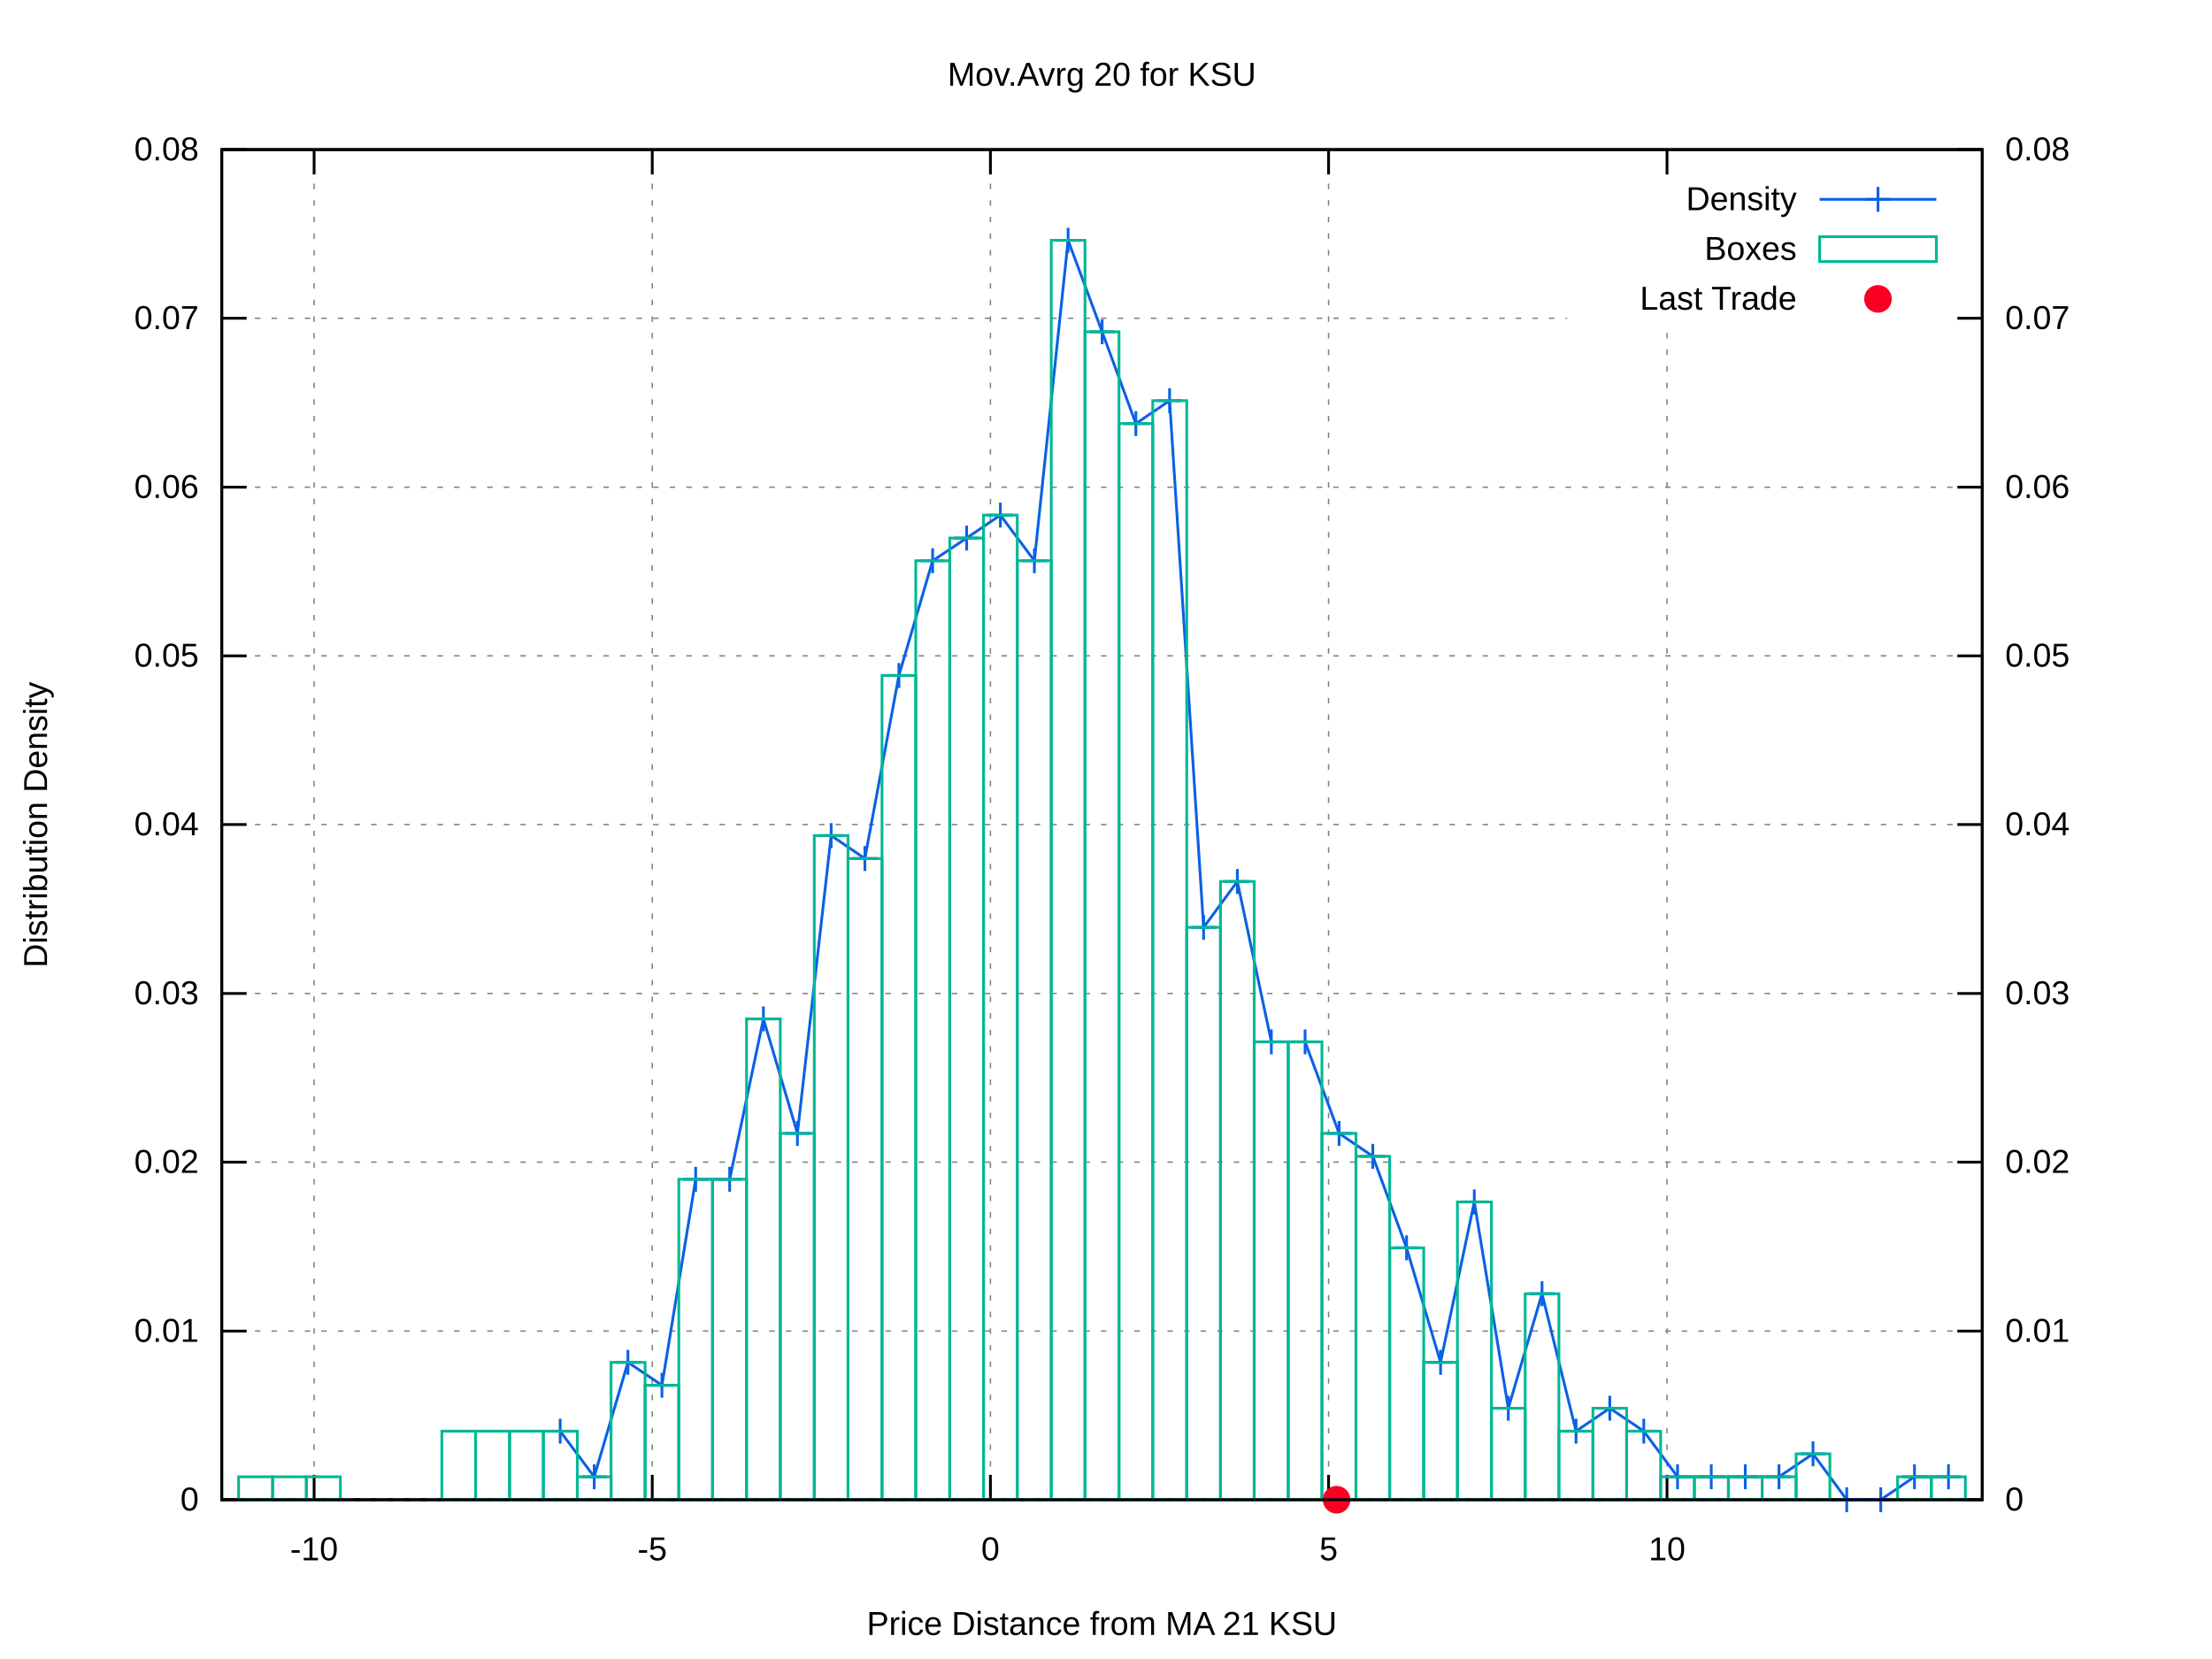
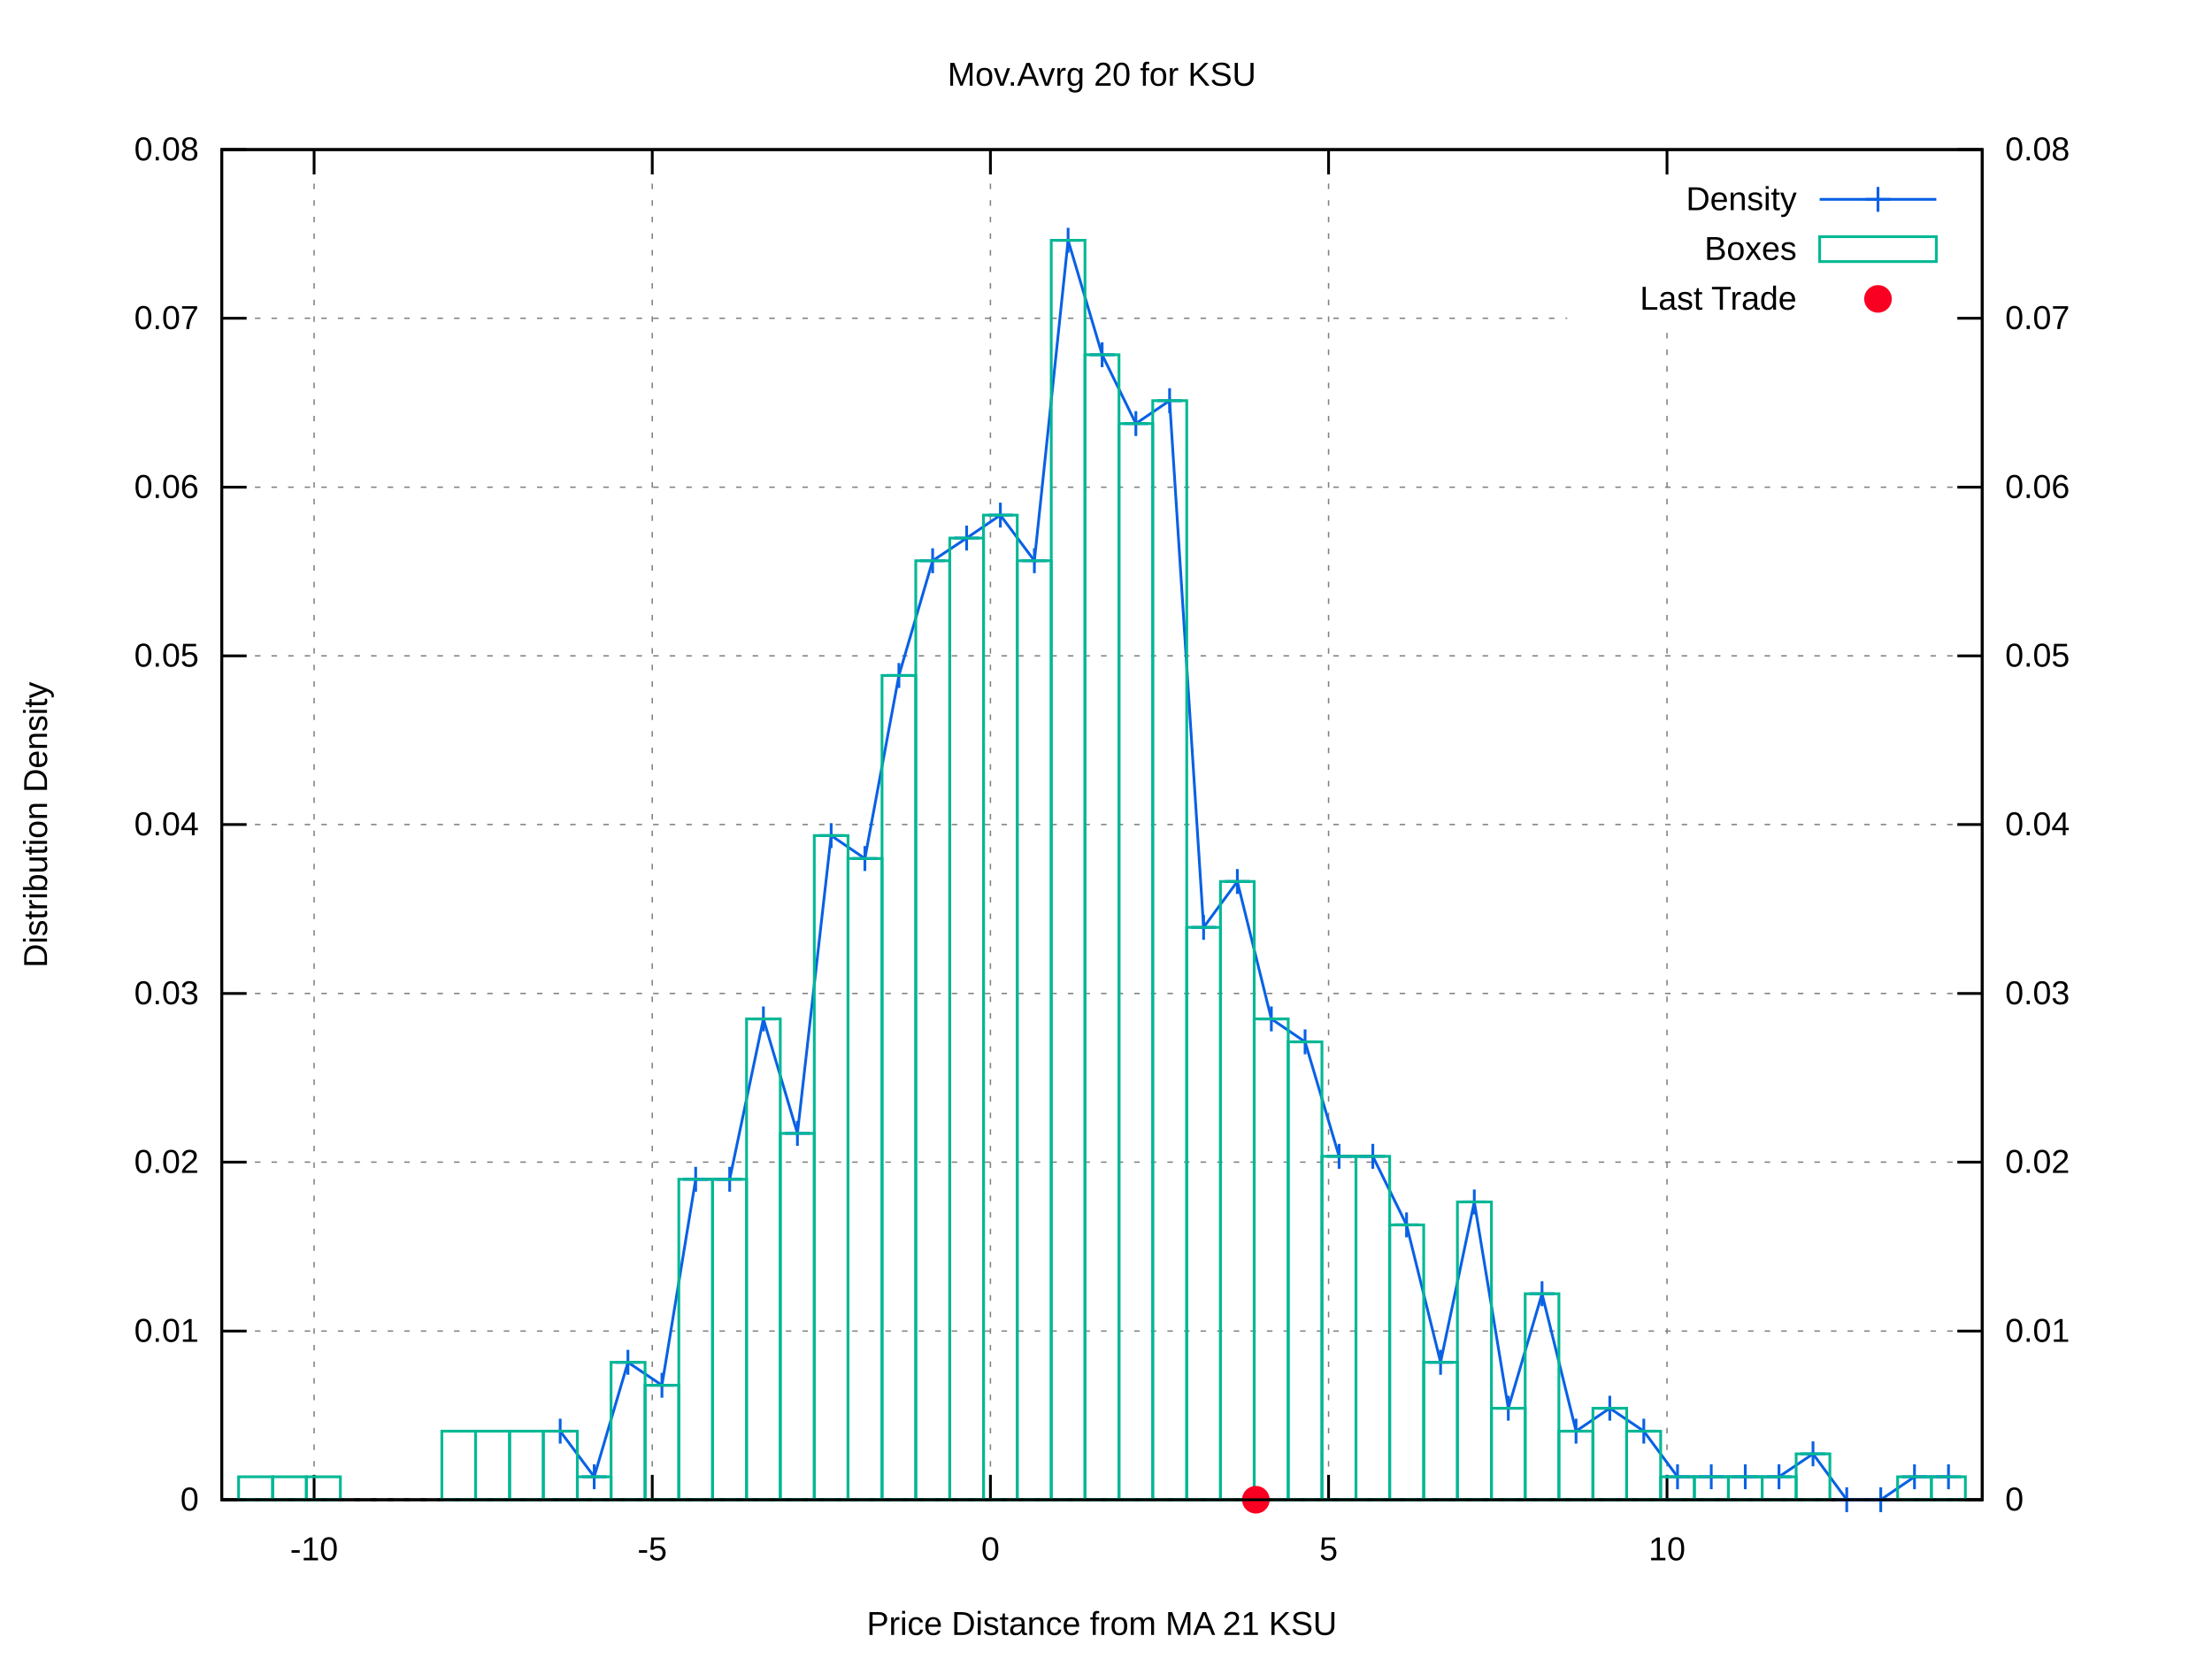
<svg xmlns="http://www.w3.org/2000/svg" xmlns:xlink="http://www.w3.org/1999/xlink" viewBox="0 0 800 600">
  <g id="gnuplot_canvas">
    <rect x="0" y="0" width="800" height="600" fill="#ffffff" />
    <defs>
      <circle id="gpDot" r="0.5" stroke-width="0.5" />
      <path id="gpPt0" stroke-width="0.222" stroke="currentColor" d="M-1,0 h2 M0,-1 v2" />
      <path id="gpPt1" stroke-width="0.222" stroke="currentColor" d="M-1,-1 L1,1 M1,-1 L-1,1" />
      <path id="gpPt2" stroke-width="0.222" stroke="currentColor" d="M-1,0 L1,0 M0,-1 L0,1 M-1,-1 L1,1 M-1,1 L1,-1" />
      <rect id="gpPt3" stroke-width="0.222" stroke="currentColor" x="-1" y="-1" width="2" height="2" />
      <rect id="gpPt4" stroke-width="0.222" stroke="currentColor" fill="currentColor" x="-1" y="-1" width="2" height="2" />
      <circle id="gpPt5" stroke-width="0.222" stroke="currentColor" cx="0" cy="0" r="1" />
      <use xlink:href="#gpPt5" id="gpPt6" fill="currentColor" stroke="none" />
      <path id="gpPt7" stroke-width="0.222" stroke="currentColor" d="M0,-1.33 L-1.33,0.67 L1.33,0.67 z" />
      <use xlink:href="#gpPt7" id="gpPt8" fill="currentColor" stroke="none" />
      <use xlink:href="#gpPt7" id="gpPt9" stroke="currentColor" transform="rotate(180)" />
      <use xlink:href="#gpPt9" id="gpPt10" fill="currentColor" stroke="none" />
      <use xlink:href="#gpPt3" id="gpPt11" stroke="currentColor" transform="rotate(45)" />
      <use xlink:href="#gpPt11" id="gpPt12" fill="currentColor" stroke="none" />
      <path id="gpPt13" stroke-width="0.222" stroke="currentColor" d="M0,1.330 L1.265,0.411 L0.782,-1.067 L-0.782,-1.076 L-1.265,0.411 z" />
      <use xlink:href="#gpPt13" id="gpPt14" fill="currentColor" stroke="none" />
      <filter id="textbox" filterUnits="objectBoundingBox" x="0" y="0" height="1" width="1">
        <feFlood flood-color="#FFFFFF" flood-opacity="1" result="bgnd" />
        <feComposite in="SourceGraphic" in2="bgnd" operator="atop" />
      </filter>
      <filter id="greybox" filterUnits="objectBoundingBox" x="0" y="0" height="1" width="1">
        <feFlood flood-color="lightgrey" flood-opacity="1" result="grey" />
        <feComposite in="SourceGraphic" in2="grey" operator="atop" />
      </filter>
    </defs>
    <g fill="none" color="#FFFFFF" stroke="black" stroke-width="1.00" stroke-linecap="butt" stroke-linejoin="miter">
</g>
    <g fill="none" color="black" stroke="currentColor" stroke-width="1.00" stroke-linecap="butt" stroke-linejoin="miter">
</g>
    <g fill="none" color="black" stroke="black" stroke-width="0.50" stroke-linecap="butt" stroke-linejoin="miter">
</g>
    <g fill="none" color="gray" stroke="currentColor" stroke-width="0.50" stroke-linecap="butt" stroke-linejoin="miter">
      <path stroke="gray" stroke-dasharray="2,4" class="gridline" d="M80.2,542.4 L716.9,542.4  " />
    </g>
    <g fill="none" color="gray" stroke="gray" stroke-width="1.00" stroke-linecap="butt" stroke-linejoin="miter">
</g>
    <g fill="none" color="black" stroke="currentColor" stroke-width="1.00" stroke-linecap="butt" stroke-linejoin="miter">
      <path stroke="black" d="M80.2,542.4 L89.2,542.4  " />
      <g transform="translate(71.9,546.3)" stroke="none" fill="black" font-family="arial" font-size="12.00" text-anchor="end">
        <text>
          <tspan font-family="arial"> 0</tspan>
        </text>
      </g>
    </g>
    <g fill="none" color="black" stroke="currentColor" stroke-width="1.00" stroke-linecap="butt" stroke-linejoin="miter">
</g>
    <g fill="none" color="black" stroke="black" stroke-width="0.50" stroke-linecap="butt" stroke-linejoin="miter">
</g>
    <g fill="none" color="gray" stroke="currentColor" stroke-width="0.50" stroke-linecap="butt" stroke-linejoin="miter">
      <path stroke="gray" stroke-dasharray="2,4" class="gridline" d="M80.2,481.4 L716.9,481.4  " />
    </g>
    <g fill="none" color="gray" stroke="gray" stroke-width="1.00" stroke-linecap="butt" stroke-linejoin="miter">
</g>
    <g fill="none" color="black" stroke="currentColor" stroke-width="1.00" stroke-linecap="butt" stroke-linejoin="miter">
      <path stroke="black" d="M80.2,481.4 L89.2,481.4  " />
      <g transform="translate(71.9,485.3)" stroke="none" fill="black" font-family="arial" font-size="12.00" text-anchor="end">
        <text>
          <tspan font-family="arial"> 0.01</tspan>
        </text>
      </g>
    </g>
    <g fill="none" color="black" stroke="currentColor" stroke-width="1.00" stroke-linecap="butt" stroke-linejoin="miter">
</g>
    <g fill="none" color="black" stroke="black" stroke-width="0.50" stroke-linecap="butt" stroke-linejoin="miter">
</g>
    <g fill="none" color="gray" stroke="currentColor" stroke-width="0.50" stroke-linecap="butt" stroke-linejoin="miter">
      <path stroke="gray" stroke-dasharray="2,4" class="gridline" d="M80.2,420.3 L716.9,420.3  " />
    </g>
    <g fill="none" color="gray" stroke="gray" stroke-width="1.00" stroke-linecap="butt" stroke-linejoin="miter">
</g>
    <g fill="none" color="black" stroke="currentColor" stroke-width="1.00" stroke-linecap="butt" stroke-linejoin="miter">
      <path stroke="black" d="M80.2,420.3 L89.2,420.3  " />
      <g transform="translate(71.9,424.2)" stroke="none" fill="black" font-family="arial" font-size="12.00" text-anchor="end">
        <text>
          <tspan font-family="arial"> 0.02</tspan>
        </text>
      </g>
    </g>
    <g fill="none" color="black" stroke="currentColor" stroke-width="1.00" stroke-linecap="butt" stroke-linejoin="miter">
</g>
    <g fill="none" color="black" stroke="black" stroke-width="0.50" stroke-linecap="butt" stroke-linejoin="miter">
</g>
    <g fill="none" color="gray" stroke="currentColor" stroke-width="0.50" stroke-linecap="butt" stroke-linejoin="miter">
      <path stroke="gray" stroke-dasharray="2,4" class="gridline" d="M80.2,359.3 L716.9,359.3  " />
    </g>
    <g fill="none" color="gray" stroke="gray" stroke-width="1.00" stroke-linecap="butt" stroke-linejoin="miter">
</g>
    <g fill="none" color="black" stroke="currentColor" stroke-width="1.00" stroke-linecap="butt" stroke-linejoin="miter">
      <path stroke="black" d="M80.2,359.3 L89.2,359.3  " />
      <g transform="translate(71.9,363.2)" stroke="none" fill="black" font-family="arial" font-size="12.00" text-anchor="end">
        <text>
          <tspan font-family="arial"> 0.03</tspan>
        </text>
      </g>
    </g>
    <g fill="none" color="black" stroke="currentColor" stroke-width="1.00" stroke-linecap="butt" stroke-linejoin="miter">
</g>
    <g fill="none" color="black" stroke="black" stroke-width="0.50" stroke-linecap="butt" stroke-linejoin="miter">
</g>
    <g fill="none" color="gray" stroke="currentColor" stroke-width="0.50" stroke-linecap="butt" stroke-linejoin="miter">
      <path stroke="gray" stroke-dasharray="2,4" class="gridline" d="M80.2,298.2 L716.9,298.2  " />
    </g>
    <g fill="none" color="gray" stroke="gray" stroke-width="1.00" stroke-linecap="butt" stroke-linejoin="miter">
</g>
    <g fill="none" color="black" stroke="currentColor" stroke-width="1.00" stroke-linecap="butt" stroke-linejoin="miter">
      <path stroke="black" d="M80.2,298.2 L89.2,298.2  " />
      <g transform="translate(71.9,302.1)" stroke="none" fill="black" font-family="arial" font-size="12.00" text-anchor="end">
        <text>
          <tspan font-family="arial"> 0.04</tspan>
        </text>
      </g>
    </g>
    <g fill="none" color="black" stroke="currentColor" stroke-width="1.00" stroke-linecap="butt" stroke-linejoin="miter">
</g>
    <g fill="none" color="black" stroke="black" stroke-width="0.50" stroke-linecap="butt" stroke-linejoin="miter">
</g>
    <g fill="none" color="gray" stroke="currentColor" stroke-width="0.50" stroke-linecap="butt" stroke-linejoin="miter">
      <path stroke="gray" stroke-dasharray="2,4" class="gridline" d="M80.2,237.2 L716.9,237.2  " />
    </g>
    <g fill="none" color="gray" stroke="gray" stroke-width="1.00" stroke-linecap="butt" stroke-linejoin="miter">
</g>
    <g fill="none" color="black" stroke="currentColor" stroke-width="1.00" stroke-linecap="butt" stroke-linejoin="miter">
      <path stroke="black" d="M80.2,237.2 L89.2,237.2  " />
      <g transform="translate(71.9,241.1)" stroke="none" fill="black" font-family="arial" font-size="12.00" text-anchor="end">
        <text>
          <tspan font-family="arial"> 0.05</tspan>
        </text>
      </g>
    </g>
    <g fill="none" color="black" stroke="currentColor" stroke-width="1.00" stroke-linecap="butt" stroke-linejoin="miter">
</g>
    <g fill="none" color="black" stroke="black" stroke-width="0.50" stroke-linecap="butt" stroke-linejoin="miter">
</g>
    <g fill="none" color="gray" stroke="currentColor" stroke-width="0.50" stroke-linecap="butt" stroke-linejoin="miter">
      <path stroke="gray" stroke-dasharray="2,4" class="gridline" d="M80.2,176.2 L716.9,176.2  " />
    </g>
    <g fill="none" color="gray" stroke="gray" stroke-width="1.00" stroke-linecap="butt" stroke-linejoin="miter">
</g>
    <g fill="none" color="black" stroke="currentColor" stroke-width="1.00" stroke-linecap="butt" stroke-linejoin="miter">
      <path stroke="black" d="M80.2,176.2 L89.2,176.2  " />
      <g transform="translate(71.9,180.1)" stroke="none" fill="black" font-family="arial" font-size="12.00" text-anchor="end">
        <text>
          <tspan font-family="arial"> 0.06</tspan>
        </text>
      </g>
    </g>
    <g fill="none" color="black" stroke="currentColor" stroke-width="1.00" stroke-linecap="butt" stroke-linejoin="miter">
</g>
    <g fill="none" color="black" stroke="black" stroke-width="0.50" stroke-linecap="butt" stroke-linejoin="miter">
</g>
    <g fill="none" color="gray" stroke="currentColor" stroke-width="0.50" stroke-linecap="butt" stroke-linejoin="miter">
      <path stroke="gray" stroke-dasharray="2,4" class="gridline" d="M80.2,115.1 L566.8,115.1 M708.6,115.1 L716.9,115.1  " />
    </g>
    <g fill="none" color="gray" stroke="gray" stroke-width="1.00" stroke-linecap="butt" stroke-linejoin="miter">
</g>
    <g fill="none" color="black" stroke="currentColor" stroke-width="1.00" stroke-linecap="butt" stroke-linejoin="miter">
      <path stroke="black" d="M80.2,115.1 L89.2,115.1  " />
      <g transform="translate(71.9,119.0)" stroke="none" fill="black" font-family="arial" font-size="12.00" text-anchor="end">
        <text>
          <tspan font-family="arial"> 0.07</tspan>
        </text>
      </g>
    </g>
    <g fill="none" color="black" stroke="currentColor" stroke-width="1.00" stroke-linecap="butt" stroke-linejoin="miter">
</g>
    <g fill="none" color="black" stroke="black" stroke-width="0.50" stroke-linecap="butt" stroke-linejoin="miter">
</g>
    <g fill="none" color="gray" stroke="currentColor" stroke-width="0.50" stroke-linecap="butt" stroke-linejoin="miter">
      <path stroke="gray" stroke-dasharray="2,4" class="gridline" d="M80.2,54.1 L716.9,54.1  " />
    </g>
    <g fill="none" color="gray" stroke="gray" stroke-width="1.00" stroke-linecap="butt" stroke-linejoin="miter">
</g>
    <g fill="none" color="black" stroke="currentColor" stroke-width="1.00" stroke-linecap="butt" stroke-linejoin="miter">
      <path stroke="black" d="M80.2,54.1 L89.2,54.1  " />
      <g transform="translate(71.9,58.0)" stroke="none" fill="black" font-family="arial" font-size="12.00" text-anchor="end">
        <text>
          <tspan font-family="arial"> 0.08</tspan>
        </text>
      </g>
    </g>
    <g fill="none" color="black" stroke="currentColor" stroke-width="1.00" stroke-linecap="butt" stroke-linejoin="miter">
</g>
    <g fill="none" color="black" stroke="black" stroke-width="0.50" stroke-linecap="butt" stroke-linejoin="miter">
</g>
    <g fill="none" color="gray" stroke="currentColor" stroke-width="0.50" stroke-linecap="butt" stroke-linejoin="miter">
      <path stroke="gray" stroke-dasharray="2,4" class="gridline" d="M113.6,542.4 L113.6,54.1  " />
    </g>
    <g fill="none" color="gray" stroke="gray" stroke-width="1.00" stroke-linecap="butt" stroke-linejoin="miter">
</g>
    <g fill="none" color="black" stroke="currentColor" stroke-width="1.00" stroke-linecap="butt" stroke-linejoin="miter">
      <path stroke="black" d="M113.6,542.4 L113.6,533.4 M113.6,54.1 L113.6,63.1  " />
      <g transform="translate(113.6,564.3)" stroke="none" fill="black" font-family="arial" font-size="12.00" text-anchor="middle">
        <text>
          <tspan font-family="arial">-10</tspan>
        </text>
      </g>
    </g>
    <g fill="none" color="black" stroke="currentColor" stroke-width="1.00" stroke-linecap="butt" stroke-linejoin="miter">
</g>
    <g fill="none" color="black" stroke="black" stroke-width="0.50" stroke-linecap="butt" stroke-linejoin="miter">
</g>
    <g fill="none" color="gray" stroke="currentColor" stroke-width="0.50" stroke-linecap="butt" stroke-linejoin="miter">
      <path stroke="gray" stroke-dasharray="2,4" class="gridline" d="M235.9,542.4 L235.9,54.1  " />
    </g>
    <g fill="none" color="gray" stroke="gray" stroke-width="1.00" stroke-linecap="butt" stroke-linejoin="miter">
</g>
    <g fill="none" color="black" stroke="currentColor" stroke-width="1.00" stroke-linecap="butt" stroke-linejoin="miter">
      <path stroke="black" d="M235.9,542.4 L235.9,533.4 M235.9,54.1 L235.9,63.1  " />
      <g transform="translate(235.9,564.3)" stroke="none" fill="black" font-family="arial" font-size="12.00" text-anchor="middle">
        <text>
          <tspan font-family="arial">-5</tspan>
        </text>
      </g>
    </g>
    <g fill="none" color="black" stroke="currentColor" stroke-width="1.00" stroke-linecap="butt" stroke-linejoin="miter">
</g>
    <g fill="none" color="black" stroke="black" stroke-width="0.50" stroke-linecap="butt" stroke-linejoin="miter">
</g>
    <g fill="none" color="gray" stroke="currentColor" stroke-width="0.50" stroke-linecap="butt" stroke-linejoin="miter">
      <path stroke="gray" stroke-dasharray="2,4" class="gridline" d="M358.2,542.4 L358.2,54.1  " />
    </g>
    <g fill="none" color="gray" stroke="gray" stroke-width="1.00" stroke-linecap="butt" stroke-linejoin="miter">
</g>
    <g fill="none" color="black" stroke="currentColor" stroke-width="1.00" stroke-linecap="butt" stroke-linejoin="miter">
      <path stroke="black" d="M358.2,542.4 L358.2,533.4 M358.2,54.1 L358.2,63.1  " />
      <g transform="translate(358.2,564.3)" stroke="none" fill="black" font-family="arial" font-size="12.00" text-anchor="middle">
        <text>
          <tspan font-family="arial"> 0</tspan>
        </text>
      </g>
    </g>
    <g fill="none" color="black" stroke="currentColor" stroke-width="1.00" stroke-linecap="butt" stroke-linejoin="miter">
</g>
    <g fill="none" color="black" stroke="black" stroke-width="0.50" stroke-linecap="butt" stroke-linejoin="miter">
</g>
    <g fill="none" color="gray" stroke="currentColor" stroke-width="0.50" stroke-linecap="butt" stroke-linejoin="miter">
      <path stroke="gray" stroke-dasharray="2,4" class="gridline" d="M480.5,542.4 L480.5,54.1  " />
    </g>
    <g fill="none" color="gray" stroke="gray" stroke-width="1.00" stroke-linecap="butt" stroke-linejoin="miter">
</g>
    <g fill="none" color="black" stroke="currentColor" stroke-width="1.00" stroke-linecap="butt" stroke-linejoin="miter">
      <path stroke="black" d="M480.5,542.4 L480.5,533.4 M480.5,54.1 L480.5,63.1  " />
      <g transform="translate(480.5,564.3)" stroke="none" fill="black" font-family="arial" font-size="12.00" text-anchor="middle">
        <text>
          <tspan font-family="arial"> 5</tspan>
        </text>
      </g>
    </g>
    <g fill="none" color="black" stroke="currentColor" stroke-width="1.00" stroke-linecap="butt" stroke-linejoin="miter">
</g>
    <g fill="none" color="black" stroke="black" stroke-width="0.50" stroke-linecap="butt" stroke-linejoin="miter">
</g>
    <g fill="none" color="gray" stroke="currentColor" stroke-width="0.50" stroke-linecap="butt" stroke-linejoin="miter">
      <path stroke="gray" stroke-dasharray="2,4" class="gridline" d="M602.9,542.4 L602.9,117.1 M602.9,63.1 L602.9,54.1  " />
    </g>
    <g fill="none" color="gray" stroke="gray" stroke-width="1.00" stroke-linecap="butt" stroke-linejoin="miter">
</g>
    <g fill="none" color="black" stroke="currentColor" stroke-width="1.00" stroke-linecap="butt" stroke-linejoin="miter">
      <path stroke="black" d="M602.9,542.4 L602.9,533.4 M602.9,54.1 L602.9,63.1  " />
      <g transform="translate(602.9,564.3)" stroke="none" fill="black" font-family="arial" font-size="12.00" text-anchor="middle">
        <text>
          <tspan font-family="arial"> 10</tspan>
        </text>
      </g>
    </g>
    <g fill="none" color="black" stroke="currentColor" stroke-width="1.00" stroke-linecap="butt" stroke-linejoin="miter">
      <path stroke="black" d="M716.9,542.4 L707.9,542.4  " />
      <g transform="translate(725.2,546.3)" stroke="none" fill="black" font-family="arial" font-size="12.00" text-anchor="start">
        <text>
          <tspan font-family="arial"> 0</tspan>
        </text>
      </g>
    </g>
    <g fill="none" color="black" stroke="currentColor" stroke-width="1.00" stroke-linecap="butt" stroke-linejoin="miter">
      <path stroke="black" d="M716.9,481.4 L707.9,481.4  " />
      <g transform="translate(725.2,485.3)" stroke="none" fill="black" font-family="arial" font-size="12.00" text-anchor="start">
        <text>
          <tspan font-family="arial"> 0.01</tspan>
        </text>
      </g>
    </g>
    <g fill="none" color="black" stroke="currentColor" stroke-width="1.00" stroke-linecap="butt" stroke-linejoin="miter">
      <path stroke="black" d="M716.9,420.3 L707.9,420.3  " />
      <g transform="translate(725.2,424.2)" stroke="none" fill="black" font-family="arial" font-size="12.00" text-anchor="start">
        <text>
          <tspan font-family="arial"> 0.02</tspan>
        </text>
      </g>
    </g>
    <g fill="none" color="black" stroke="currentColor" stroke-width="1.00" stroke-linecap="butt" stroke-linejoin="miter">
      <path stroke="black" d="M716.9,359.3 L707.9,359.3  " />
      <g transform="translate(725.2,363.2)" stroke="none" fill="black" font-family="arial" font-size="12.00" text-anchor="start">
        <text>
          <tspan font-family="arial"> 0.03</tspan>
        </text>
      </g>
    </g>
    <g fill="none" color="black" stroke="currentColor" stroke-width="1.00" stroke-linecap="butt" stroke-linejoin="miter">
      <path stroke="black" d="M716.9,298.2 L707.9,298.2  " />
      <g transform="translate(725.2,302.1)" stroke="none" fill="black" font-family="arial" font-size="12.00" text-anchor="start">
        <text>
          <tspan font-family="arial"> 0.04</tspan>
        </text>
      </g>
    </g>
    <g fill="none" color="black" stroke="currentColor" stroke-width="1.00" stroke-linecap="butt" stroke-linejoin="miter">
      <path stroke="black" d="M716.9,237.2 L707.9,237.2  " />
      <g transform="translate(725.2,241.1)" stroke="none" fill="black" font-family="arial" font-size="12.00" text-anchor="start">
        <text>
          <tspan font-family="arial"> 0.05</tspan>
        </text>
      </g>
    </g>
    <g fill="none" color="black" stroke="currentColor" stroke-width="1.00" stroke-linecap="butt" stroke-linejoin="miter">
      <path stroke="black" d="M716.9,176.2 L707.9,176.2  " />
      <g transform="translate(725.2,180.1)" stroke="none" fill="black" font-family="arial" font-size="12.00" text-anchor="start">
        <text>
          <tspan font-family="arial"> 0.06</tspan>
        </text>
      </g>
    </g>
    <g fill="none" color="black" stroke="currentColor" stroke-width="1.00" stroke-linecap="butt" stroke-linejoin="miter">
      <path stroke="black" d="M716.9,115.1 L707.9,115.1  " />
      <g transform="translate(725.2,119.0)" stroke="none" fill="black" font-family="arial" font-size="12.00" text-anchor="start">
        <text>
          <tspan font-family="arial"> 0.07</tspan>
        </text>
      </g>
    </g>
    <g fill="none" color="black" stroke="currentColor" stroke-width="1.00" stroke-linecap="butt" stroke-linejoin="miter">
      <path stroke="black" d="M716.9,54.1 L707.9,54.1  " />
      <g transform="translate(725.2,58.0)" stroke="none" fill="black" font-family="arial" font-size="12.00" text-anchor="start">
        <text>
          <tspan font-family="arial"> 0.08</tspan>
        </text>
      </g>
    </g>
    <g fill="none" color="black" stroke="currentColor" stroke-width="1.00" stroke-linecap="butt" stroke-linejoin="miter">
</g>
    <g fill="none" color="gray" stroke="currentColor" stroke-width="1.00" stroke-linecap="butt" stroke-linejoin="miter">
      <path stroke="black" stroke-dasharray="2,4" d="M80.2,542.4 L716.9,542.4  " />
    </g>
    <g fill="none" color="black" stroke="currentColor" stroke-width="1.00" stroke-linecap="butt" stroke-linejoin="miter">
      <path stroke="black" d="M80.2,54.1 L80.2,542.4 L716.9,542.4 L716.9,54.1 L80.2,54.1 Z  " />
    </g>
    <g fill="none" color="black" stroke="currentColor" stroke-width="1.00" stroke-linecap="butt" stroke-linejoin="miter">
      <g transform="translate(17.0,298.3) rotate(270)" stroke="none" fill="black" font-family="arial" font-size="12.00" text-anchor="middle">
        <text>
          <tspan font-family="arial">Distribution Density</tspan>
        </text>
      </g>
    </g>
    <g fill="none" color="black" stroke="currentColor" stroke-width="1.00" stroke-linecap="butt" stroke-linejoin="miter">
      <g transform="translate(398.5,591.3)" stroke="none" fill="black" font-family="arial" font-size="12.00" text-anchor="middle">
        <text>
          <tspan font-family="arial">Price Distance from MA 21 KSU</tspan>
        </text>
      </g>
    </g>
    <g fill="none" color="black" stroke="currentColor" stroke-width="1.00" stroke-linecap="butt" stroke-linejoin="miter">
      <g transform="translate(398.5,31.0)" stroke="none" fill="black" font-family="arial" font-size="12.00" text-anchor="middle">
        <text>
          <tspan font-family="arial">Mov.Avrg 20 for KSU </tspan>
        </text>
      </g>
    </g>
    <g id="gnuplot_plot_1">
      <g fill="none" color="black" stroke="currentColor" stroke-width="1.00" stroke-linecap="butt" stroke-linejoin="miter">
        <g transform="translate(649.8,76.0)" stroke="none" fill="black" font-family="arial" font-size="12.00" text-anchor="end">
          <text>
            <tspan font-family="arial">Density</tspan>
          </text>
        </g>
      </g>
      <g fill="none" color="black" stroke="currentColor" stroke-width="1.00" stroke-linecap="butt" stroke-linejoin="miter">
-         <path stroke="rgb(  9,  97, 228)" d="M658.1,72.1 L700.3,72.1 M202.6,517.6 L214.9,534.1 L227.1,492.7 L239.4,501.0 L251.6,426.5 L263.9,426.5   L276.1,368.5 L288.4,409.9 L300.6,302.2 L312.8,310.5 L325.1,244.3 L337.3,202.8 L349.6,194.6 L361.8,186.3   L374.1,202.8 L386.3,86.9 L398.6,120.0 L410.8,153.2 L423.0,144.9 L435.3,335.4 L447.5,318.8 L459.8,376.8   L472.0,376.8 L484.3,409.9 L496.5,418.2 L508.7,451.3 L521.0,492.7 L533.2,434.7 L545.5,509.3 L557.7,467.9   L570.0,517.6 L582.2,509.3 L594.5,517.6 L606.7,534.1 L618.9,534.1 L631.2,534.1 L643.4,534.1 L655.7,525.8   L667.9,542.4 L680.2,542.4 L692.4,534.1 L704.7,534.1  " />
+         <path stroke="rgb(  9,  97, 228)" d="M658.1,72.1 L700.3,72.1 M202.6,517.6 L214.9,534.1 L227.1,492.7 L239.4,501.0 L251.6,426.5 L263.9,426.5   L276.1,368.5 L288.4,409.9 L300.6,302.2 L312.8,310.5 L325.1,244.3 L337.3,202.8 L349.6,194.6 L361.8,186.3   L374.1,202.8 L386.3,86.9 L398.6,128.3 L410.8,153.2 L423.0,144.9 L435.3,335.4 L447.5,318.8 L459.8,368.5   L472.0,376.8 L484.3,418.2 L496.5,418.2 L508.7,443.0 L521.0,492.7 L533.2,434.7 L545.5,509.3 L557.7,467.9   L570.0,517.6 L582.2,509.3 L594.5,517.6 L606.7,534.1 L618.9,534.1 L631.2,534.1 L643.4,534.1 L655.7,525.8   L667.9,542.4 L680.2,542.4 L692.4,534.1 L704.7,534.1  " />
        <use xlink:href="#gpPt0" transform="translate(202.6,517.6) scale(4.50)" color="rgb(  9,  97, 228)" />
        <use xlink:href="#gpPt0" transform="translate(214.9,534.1) scale(4.50)" color="rgb(  9,  97, 228)" />
        <use xlink:href="#gpPt0" transform="translate(227.1,492.7) scale(4.50)" color="rgb(  9,  97, 228)" />
        <use xlink:href="#gpPt0" transform="translate(239.4,501.0) scale(4.50)" color="rgb(  9,  97, 228)" />
        <use xlink:href="#gpPt0" transform="translate(251.6,426.5) scale(4.50)" color="rgb(  9,  97, 228)" />
        <use xlink:href="#gpPt0" transform="translate(263.9,426.5) scale(4.50)" color="rgb(  9,  97, 228)" />
        <use xlink:href="#gpPt0" transform="translate(276.1,368.5) scale(4.50)" color="rgb(  9,  97, 228)" />
        <use xlink:href="#gpPt0" transform="translate(288.4,409.9) scale(4.50)" color="rgb(  9,  97, 228)" />
        <use xlink:href="#gpPt0" transform="translate(300.6,302.2) scale(4.50)" color="rgb(  9,  97, 228)" />
        <use xlink:href="#gpPt0" transform="translate(312.8,310.5) scale(4.50)" color="rgb(  9,  97, 228)" />
        <use xlink:href="#gpPt0" transform="translate(325.1,244.3) scale(4.50)" color="rgb(  9,  97, 228)" />
        <use xlink:href="#gpPt0" transform="translate(337.3,202.8) scale(4.50)" color="rgb(  9,  97, 228)" />
        <use xlink:href="#gpPt0" transform="translate(349.6,194.6) scale(4.50)" color="rgb(  9,  97, 228)" />
        <use xlink:href="#gpPt0" transform="translate(361.8,186.3) scale(4.50)" color="rgb(  9,  97, 228)" />
        <use xlink:href="#gpPt0" transform="translate(374.1,202.8) scale(4.50)" color="rgb(  9,  97, 228)" />
        <use xlink:href="#gpPt0" transform="translate(386.3,86.9) scale(4.50)" color="rgb(  9,  97, 228)" />
-         <use xlink:href="#gpPt0" transform="translate(398.6,120.0) scale(4.50)" color="rgb(  9,  97, 228)" />
+         <use xlink:href="#gpPt0" transform="translate(398.6,128.3) scale(4.50)" color="rgb(  9,  97, 228)" />
        <use xlink:href="#gpPt0" transform="translate(410.8,153.2) scale(4.50)" color="rgb(  9,  97, 228)" />
        <use xlink:href="#gpPt0" transform="translate(423.0,144.9) scale(4.50)" color="rgb(  9,  97, 228)" />
        <use xlink:href="#gpPt0" transform="translate(435.3,335.4) scale(4.50)" color="rgb(  9,  97, 228)" />
        <use xlink:href="#gpPt0" transform="translate(447.5,318.8) scale(4.50)" color="rgb(  9,  97, 228)" />
-         <use xlink:href="#gpPt0" transform="translate(459.8,376.8) scale(4.50)" color="rgb(  9,  97, 228)" />
+         <use xlink:href="#gpPt0" transform="translate(459.8,368.5) scale(4.50)" color="rgb(  9,  97, 228)" />
        <use xlink:href="#gpPt0" transform="translate(472.0,376.8) scale(4.50)" color="rgb(  9,  97, 228)" />
-         <use xlink:href="#gpPt0" transform="translate(484.3,409.9) scale(4.50)" color="rgb(  9,  97, 228)" />
+         <use xlink:href="#gpPt0" transform="translate(484.3,418.2) scale(4.50)" color="rgb(  9,  97, 228)" />
        <use xlink:href="#gpPt0" transform="translate(496.5,418.2) scale(4.50)" color="rgb(  9,  97, 228)" />
-         <use xlink:href="#gpPt0" transform="translate(508.7,451.3) scale(4.50)" color="rgb(  9,  97, 228)" />
+         <use xlink:href="#gpPt0" transform="translate(508.7,443.0) scale(4.50)" color="rgb(  9,  97, 228)" />
        <use xlink:href="#gpPt0" transform="translate(521.0,492.7) scale(4.50)" color="rgb(  9,  97, 228)" />
        <use xlink:href="#gpPt0" transform="translate(533.2,434.7) scale(4.50)" color="rgb(  9,  97, 228)" />
        <use xlink:href="#gpPt0" transform="translate(545.5,509.3) scale(4.50)" color="rgb(  9,  97, 228)" />
        <use xlink:href="#gpPt0" transform="translate(557.7,467.9) scale(4.50)" color="rgb(  9,  97, 228)" />
        <use xlink:href="#gpPt0" transform="translate(570.0,517.6) scale(4.50)" color="rgb(  9,  97, 228)" />
        <use xlink:href="#gpPt0" transform="translate(582.2,509.3) scale(4.50)" color="rgb(  9,  97, 228)" />
        <use xlink:href="#gpPt0" transform="translate(594.5,517.6) scale(4.50)" color="rgb(  9,  97, 228)" />
        <use xlink:href="#gpPt0" transform="translate(606.7,534.1) scale(4.50)" color="rgb(  9,  97, 228)" />
        <use xlink:href="#gpPt0" transform="translate(618.9,534.1) scale(4.50)" color="rgb(  9,  97, 228)" />
        <use xlink:href="#gpPt0" transform="translate(631.2,534.1) scale(4.50)" color="rgb(  9,  97, 228)" />
        <use xlink:href="#gpPt0" transform="translate(643.4,534.1) scale(4.50)" color="rgb(  9,  97, 228)" />
        <use xlink:href="#gpPt0" transform="translate(655.7,525.8) scale(4.50)" color="rgb(  9,  97, 228)" />
        <use xlink:href="#gpPt0" transform="translate(667.9,542.4) scale(4.50)" color="rgb(  9,  97, 228)" />
        <use xlink:href="#gpPt0" transform="translate(680.2,542.4) scale(4.50)" color="rgb(  9,  97, 228)" />
        <use xlink:href="#gpPt0" transform="translate(692.4,534.1) scale(4.50)" color="rgb(  9,  97, 228)" />
        <use xlink:href="#gpPt0" transform="translate(704.7,534.1) scale(4.50)" color="rgb(  9,  97, 228)" />
        <use xlink:href="#gpPt0" transform="translate(679.2,72.1) scale(4.50)" color="rgb(  9,  97, 228)" />
      </g>
    </g>
    <g id="gnuplot_plot_2">
      <g fill="none" color="black" stroke="currentColor" stroke-width="1.00" stroke-linecap="butt" stroke-linejoin="miter">
        <g transform="translate(649.8,94.0)" stroke="none" fill="black" font-family="arial" font-size="12.00" text-anchor="end">
          <text>
            <tspan font-family="arial">Boxes</tspan>
          </text>
        </g>
      </g>
      <g fill="none" color="black" stroke="currentColor" stroke-width="1.00" stroke-linecap="butt" stroke-linejoin="miter">
        <path stroke="rgb(  0, 184, 148)" d="M658.1,94.6 L700.3,94.6 L700.3,85.6 L658.1,85.6 L658.1,94.6 Z  " />
        <path stroke="rgb(  0, 184, 148)" d="M86.3,542.4 L86.3,534.1 L98.6,534.1 L98.6,542.4 L86.3,542.4 Z  " />
        <path stroke="rgb(  0, 184, 148)" d="M98.6,542.4 L98.6,534.1 L110.8,534.1 L110.8,542.4 L98.6,542.4 Z  " />
        <path stroke="rgb(  0, 184, 148)" d="M110.8,542.4 L110.8,534.1 L123.1,534.1 L123.1,542.4 L110.8,542.4 Z  " />
        <path stroke="rgb(  0, 184, 148)" d="M159.8,542.4 L159.8,517.6 L172.0,517.6 L172.0,542.4 L159.8,542.4 Z  " />
        <path stroke="rgb(  0, 184, 148)" d="M172.0,542.4 L172.0,517.6 L184.3,517.6 L184.3,542.4 L172.0,542.4 Z  " />
        <path stroke="rgb(  0, 184, 148)" d="M184.3,542.4 L184.3,517.6 L196.5,517.6 L196.5,542.4 L184.3,542.4 Z  " />
        <path stroke="rgb(  0, 184, 148)" d="M196.5,542.4 L196.5,517.6 L208.8,517.6 L208.8,542.4 L196.5,542.4 Z  " />
        <path stroke="rgb(  0, 184, 148)" d="M208.8,542.4 L208.8,534.1 L221.0,534.1 L221.0,542.4 L208.8,542.4 Z  " />
        <path stroke="rgb(  0, 184, 148)" d="M221.0,542.4 L221.0,492.7 L233.3,492.7 L233.3,542.4 L221.0,542.4 Z  " />
        <path stroke="rgb(  0, 184, 148)" d="M233.3,542.4 L233.3,501.0 L245.5,501.0 L245.5,542.4 L233.3,542.4 Z  " />
        <path stroke="rgb(  0, 184, 148)" d="M245.5,542.4 L245.5,426.5 L257.7,426.5 L257.7,542.4 L245.5,542.4 Z  " />
        <path stroke="rgb(  0, 184, 148)" d="M257.7,542.4 L257.7,426.5 L270.0,426.5 L270.0,542.4 L257.7,542.4 Z  " />
        <path stroke="rgb(  0, 184, 148)" d="M270.0,542.4 L270.0,368.5 L282.2,368.5 L282.2,542.4 L270.0,542.4 Z  " />
        <path stroke="rgb(  0, 184, 148)" d="M282.2,542.4 L282.2,409.9 L294.5,409.9 L294.5,542.4 L282.2,542.4 Z  " />
        <path stroke="rgb(  0, 184, 148)" d="M294.5,542.4 L294.5,302.2 L306.7,302.2 L306.7,542.4 L294.5,542.4 Z  " />
        <path stroke="rgb(  0, 184, 148)" d="M306.7,542.4 L306.7,310.5 L319.0,310.5 L319.0,542.4 L306.7,542.4 Z  " />
        <path stroke="rgb(  0, 184, 148)" d="M319.0,542.4 L319.0,244.3 L331.2,244.3 L331.2,542.4 L319.0,542.4 Z  " />
        <path stroke="rgb(  0, 184, 148)" d="M331.2,542.4 L331.2,202.8 L343.5,202.8 L343.5,542.4 L331.2,542.4 Z  " />
        <path stroke="rgb(  0, 184, 148)" d="M343.5,542.4 L343.5,194.6 L355.7,194.6 L355.7,542.4 L343.5,542.4 Z  " />
        <path stroke="rgb(  0, 184, 148)" d="M355.7,542.4 L355.7,186.3 L367.9,186.3 L367.9,542.4 L355.7,542.4 Z  " />
        <path stroke="rgb(  0, 184, 148)" d="M367.9,542.4 L367.9,202.8 L380.2,202.8 L380.2,542.4 L367.9,542.4 Z  " />
        <path stroke="rgb(  0, 184, 148)" d="M380.2,542.4 L380.2,86.9 L392.4,86.9 L392.4,542.4 L380.2,542.4 Z  " />
-         <path stroke="rgb(  0, 184, 148)" d="M392.4,542.4 L392.4,120.0 L404.7,120.0 L404.7,542.4 L392.4,542.4 Z  " />
+         <path stroke="rgb(  0, 184, 148)" d="M392.4,542.4 L392.4,128.3 L404.7,128.3 L404.7,542.4 L392.4,542.4 Z  " />
        <path stroke="rgb(  0, 184, 148)" d="M404.7,542.4 L404.7,153.2 L416.9,153.2 L416.9,542.4 L404.7,542.4 Z  " />
        <path stroke="rgb(  0, 184, 148)" d="M416.9,542.4 L416.9,144.9 L429.2,144.9 L429.2,542.4 L416.9,542.4 Z  " />
        <path stroke="rgb(  0, 184, 148)" d="M429.2,542.4 L429.2,335.4 L441.4,335.4 L441.4,542.4 L429.2,542.4 Z  " />
        <path stroke="rgb(  0, 184, 148)" d="M441.4,542.4 L441.4,318.8 L453.6,318.8 L453.6,542.4 L441.4,542.4 Z  " />
-         <path stroke="rgb(  0, 184, 148)" d="M453.6,542.4 L453.6,376.8 L465.9,376.8 L465.9,542.4 L453.6,542.4 Z  " />
+         <path stroke="rgb(  0, 184, 148)" d="M453.6,542.4 L453.6,368.5 L465.9,368.5 L465.9,542.4 L453.6,542.4 Z  " />
        <path stroke="rgb(  0, 184, 148)" d="M465.9,542.4 L465.9,376.8 L478.1,376.8 L478.1,542.4 L465.9,542.4 Z  " />
-         <path stroke="rgb(  0, 184, 148)" d="M478.1,542.4 L478.1,409.9 L490.4,409.9 L490.4,542.4 L478.1,542.4 Z  " />
+         <path stroke="rgb(  0, 184, 148)" d="M478.1,542.4 L478.1,418.2 L490.4,418.2 L490.4,542.4 L478.1,542.4 Z  " />
        <path stroke="rgb(  0, 184, 148)" d="M490.4,542.4 L490.4,418.2 L502.6,418.2 L502.6,542.4 L490.4,542.4 Z  " />
-         <path stroke="rgb(  0, 184, 148)" d="M502.6,542.4 L502.6,451.3 L514.9,451.3 L514.9,542.4 L502.6,542.4 Z  " />
+         <path stroke="rgb(  0, 184, 148)" d="M502.6,542.4 L502.6,443.0 L514.9,443.0 L514.9,542.4 L502.6,542.4 Z  " />
        <path stroke="rgb(  0, 184, 148)" d="M514.9,542.4 L514.9,492.7 L527.1,492.7 L527.1,542.4 L514.9,542.4 Z  " />
        <path stroke="rgb(  0, 184, 148)" d="M527.1,542.4 L527.1,434.7 L539.4,434.7 L539.4,542.4 L527.1,542.4 Z  " />
        <path stroke="rgb(  0, 184, 148)" d="M539.4,542.4 L539.4,509.3 L551.6,509.3 L551.6,542.4 L539.4,542.4 Z  " />
        <path stroke="rgb(  0, 184, 148)" d="M551.6,542.4 L551.6,467.9 L563.8,467.9 L563.8,542.4 L551.6,542.4 Z  " />
        <path stroke="rgb(  0, 184, 148)" d="M563.8,542.4 L563.8,517.6 L576.1,517.6 L576.1,542.4 L563.8,542.4 Z  " />
        <path stroke="rgb(  0, 184, 148)" d="M576.1,542.4 L576.1,509.3 L588.3,509.3 L588.3,542.4 L576.1,542.4 Z  " />
        <path stroke="rgb(  0, 184, 148)" d="M588.3,542.4 L588.3,517.6 L600.6,517.6 L600.6,542.4 L588.3,542.4 Z  " />
        <path stroke="rgb(  0, 184, 148)" d="M600.6,542.4 L600.6,534.1 L612.8,534.1 L612.8,542.4 L600.6,542.4 Z  " />
        <path stroke="rgb(  0, 184, 148)" d="M612.8,542.4 L612.8,534.1 L625.1,534.1 L625.1,542.4 L612.8,542.4 Z  " />
        <path stroke="rgb(  0, 184, 148)" d="M625.1,542.4 L625.1,534.1 L637.3,534.1 L637.3,542.4 L625.1,542.4 Z  " />
        <path stroke="rgb(  0, 184, 148)" d="M637.3,542.4 L637.3,534.1 L649.6,534.1 L649.6,542.4 L637.3,542.4 Z  " />
        <path stroke="rgb(  0, 184, 148)" d="M649.6,542.4 L649.6,525.8 L661.8,525.8 L661.8,542.4 L649.6,542.4 Z  " />
        <path stroke="rgb(  0, 184, 148)" d="M686.3,542.4 L686.3,534.1 L698.5,534.1 L698.5,542.4 L686.3,542.4 Z  " />
        <path stroke="rgb(  0, 184, 148)" d="M698.5,542.4 L698.5,534.1 L710.8,534.1 L710.8,542.4 L698.5,542.4 Z  " />
      </g>
    </g>
    <g id="gnuplot_plot_3">
      <g fill="none" color="black" stroke="currentColor" stroke-width="1.00" stroke-linecap="butt" stroke-linejoin="miter">
        <g transform="translate(649.8,112.0)" stroke="none" fill="black" font-family="arial" font-size="12.00" text-anchor="end">
          <text>
            <tspan font-family="arial">Last Trade</tspan>
          </text>
        </g>
      </g>
      <g fill="none" color="black" stroke="currentColor" stroke-width="1.00" stroke-linecap="butt" stroke-linejoin="miter">
-         <use xlink:href="#gpPt6" transform="translate(483.4,542.4) scale(4.50)" color="rgb(249,   0,  34)" />
+         <use xlink:href="#gpPt6" transform="translate(454.2,542.4) scale(4.50)" color="rgb(249,   0,  34)" />
        <use xlink:href="#gpPt6" transform="translate(679.2,108.1) scale(4.50)" color="rgb(249,   0,  34)" />
      </g>
    </g>
    <g fill="none" color="#FFFFFF" stroke="rgb(249,   0,  34)" stroke-width="2.00" stroke-linecap="butt" stroke-linejoin="miter">
</g>
    <g fill="none" color="black" stroke="currentColor" stroke-width="2.00" stroke-linecap="butt" stroke-linejoin="miter">
</g>
    <g fill="none" color="black" stroke="black" stroke-width="1.00" stroke-linecap="butt" stroke-linejoin="miter">
</g>
    <g fill="none" color="black" stroke="currentColor" stroke-width="1.00" stroke-linecap="butt" stroke-linejoin="miter">
      <path stroke="black" d="M80.2,54.1 L80.2,542.4 L716.9,542.4 L716.9,54.1 L80.2,54.1 Z  " />
    </g>
    <g fill="none" color="black" stroke="currentColor" stroke-width="1.00" stroke-linecap="butt" stroke-linejoin="miter">
</g>
  </g>
</svg>
